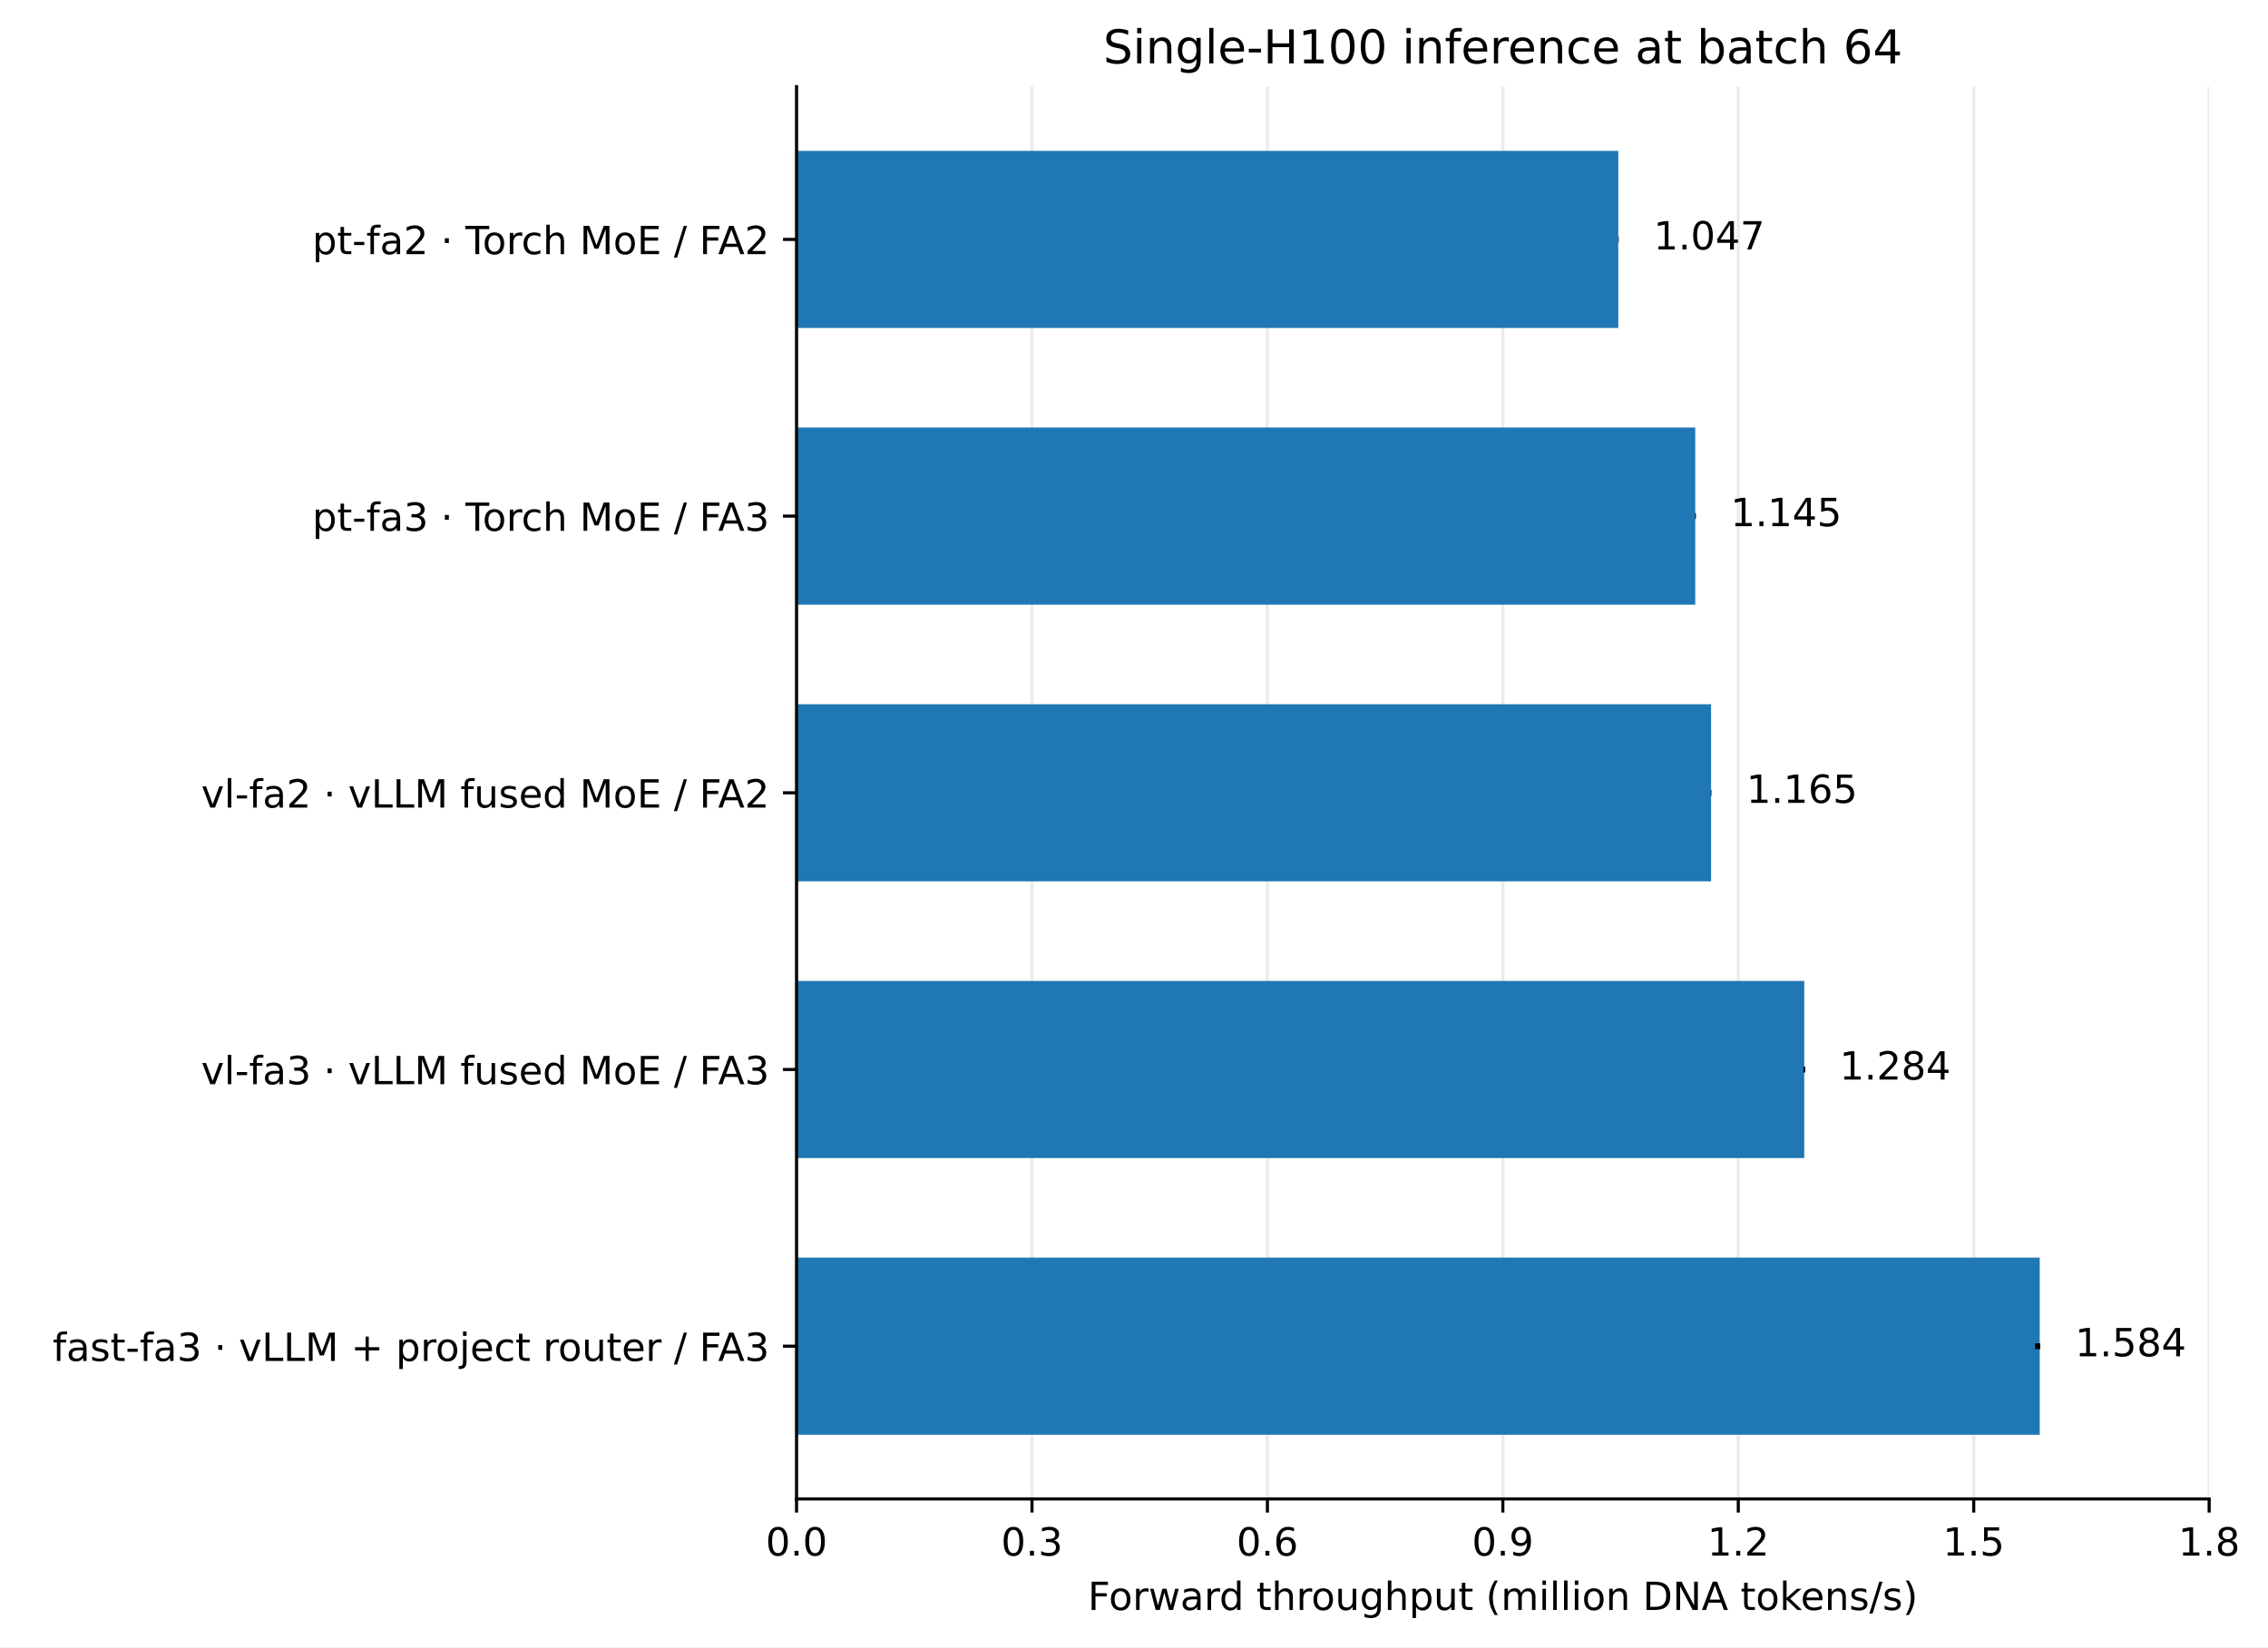
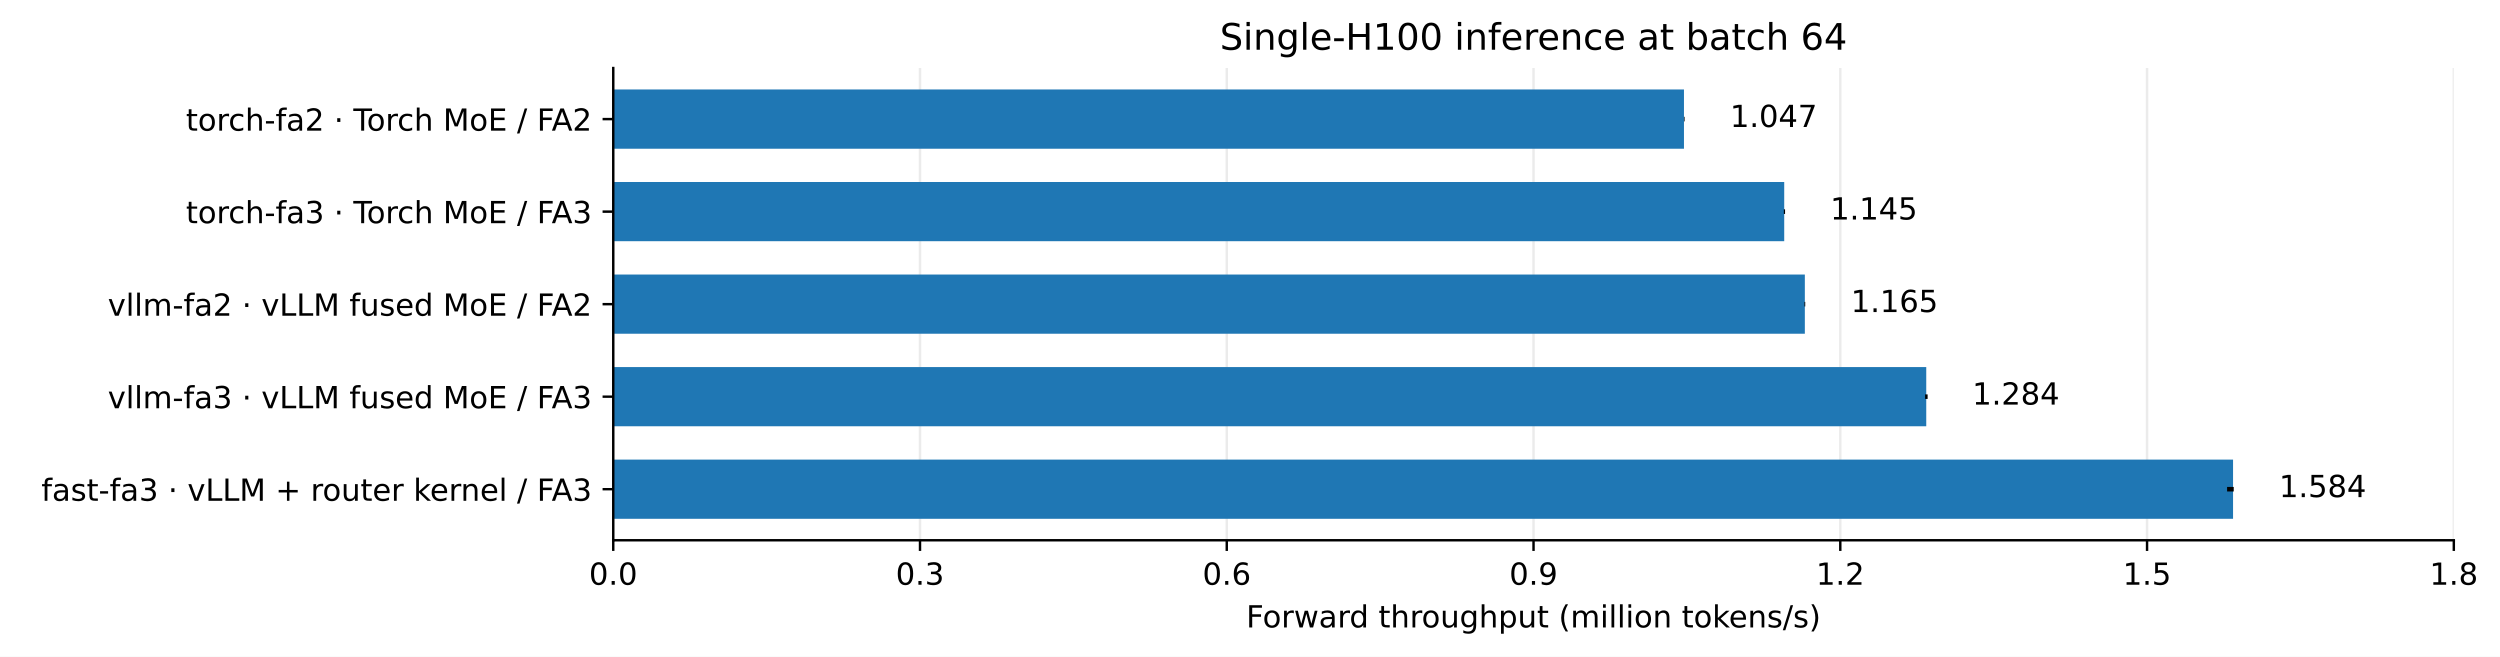
- <svg xmlns="http://www.w3.org/2000/svg" xmlns:xlink="http://www.w3.org/1999/xlink" width="583.963pt" height="424.237pt" viewBox="0 0 583.963 424.237" version="1.1">
+ <svg xmlns="http://www.w3.org/2000/svg" xmlns:xlink="http://www.w3.org/1999/xlink" width="820.137pt" height="215.437pt" viewBox="0 0 820.137 215.437" version="1.1">
  <defs>
    <style type="text/css">*{stroke-linejoin: round; stroke-linecap: butt}</style>
  </defs>
  <g id="figure_1">
    <g id="patch_1">
-       <path d="M 0 424.237 L 583.963 424.237 L 583.963 0 L 0 0 z " style="fill: #ffffff" />
+       <path d="M 0 215.437 L 820.137 215.437 L 820.137 0 L 0 0 z " style="fill: #ffffff" />
    </g>
    <g id="axes_1">
      <g id="patch_2">
-         <path d="M 205.094 386.036 L 568.811 386.036 L 568.811 22.318 L 205.094 22.318 z " style="fill: #ffffff" />
+         <path d="M 201.178 177.236 L 804.986 177.236 L 804.986 22.318 L 201.178 22.318 z " style="fill: #ffffff" />
      </g>
      <g id="matplotlib.axis_1">
        <g id="xtick_1">
          <g id="line2d_1">
-             <path d="M 205.094 386.036 L 205.094 22.318 " clip-path="url(#p32eefc3ccb)" style="fill: none; stroke: #b0b0b0; stroke-opacity: 0.25; stroke-width: 0.8; stroke-linecap: square" />
+             <path d="M 201.178 177.236 L 201.178 22.318 " clip-path="url(#p29ae210227)" style="fill: none; stroke: #b0b0b0; stroke-opacity: 0.25; stroke-width: 0.8; stroke-linecap: square" />
          </g>
          <g id="line2d_2">
            <defs>
              <path id="m1df4696433" d="M 0 0 L 0 3.5 " style="stroke: #000000; stroke-width: 0.8" />
            </defs>
            <g>
-               <use xlink:href="#m1df4696433" x="205.094" y="386.036" style="stroke: #000000; stroke-width: 0.8" />
+               <use xlink:href="#m1df4696433" x="201.178" y="177.236" style="stroke: #000000; stroke-width: 0.8" />
            </g>
          </g>
          <g id="text_1">
-             <text style="font-size: 10px; font-family: 'DejaVu Sans', 'Bitstream Vera Sans', 'Computer Modern Sans Serif', 'Lucida Grande', 'Verdana', 'Geneva', 'Lucid', 'Arial', 'Helvetica', 'Avant Garde', sans-serif; text-anchor: middle" x="205.094" y="400.633" transform="rotate(-0 205.0938 400.6334)">0.0</text>
+             <text style="font-size: 10px; font-family: 'DejaVu Sans', 'Bitstream Vera Sans', 'Computer Modern Sans Serif', 'Lucida Grande', 'Verdana', 'Geneva', 'Lucid', 'Arial', 'Helvetica', 'Avant Garde', sans-serif; text-anchor: middle" x="201.178" y="191.833" transform="rotate(-0 201.1781 191.8334)">0.0</text>
          </g>
        </g>
        <g id="xtick_2">
          <g id="line2d_3">
-             <path d="M 265.713 386.036 L 265.713 22.318 " clip-path="url(#p32eefc3ccb)" style="fill: none; stroke: #b0b0b0; stroke-opacity: 0.25; stroke-width: 0.8; stroke-linecap: square" />
+             <path d="M 301.813 177.236 L 301.813 22.318 " clip-path="url(#p29ae210227)" style="fill: none; stroke: #b0b0b0; stroke-opacity: 0.25; stroke-width: 0.8; stroke-linecap: square" />
          </g>
          <g id="line2d_4">
            <g>
-               <use xlink:href="#m1df4696433" x="265.713" y="386.036" style="stroke: #000000; stroke-width: 0.8" />
+               <use xlink:href="#m1df4696433" x="301.813" y="177.236" style="stroke: #000000; stroke-width: 0.8" />
            </g>
          </g>
          <g id="text_2">
-             <text style="font-size: 10px; font-family: 'DejaVu Sans', 'Bitstream Vera Sans', 'Computer Modern Sans Serif', 'Lucida Grande', 'Verdana', 'Geneva', 'Lucid', 'Arial', 'Helvetica', 'Avant Garde', sans-serif; text-anchor: middle" x="265.713" y="400.633" transform="rotate(-0 265.7134 400.6334)">0.3</text>
+             <text style="font-size: 10px; font-family: 'DejaVu Sans', 'Bitstream Vera Sans', 'Computer Modern Sans Serif', 'Lucida Grande', 'Verdana', 'Geneva', 'Lucid', 'Arial', 'Helvetica', 'Avant Garde', sans-serif; text-anchor: middle" x="301.813" y="191.833" transform="rotate(-0 301.8127 191.8334)">0.3</text>
          </g>
        </g>
        <g id="xtick_3">
          <g id="line2d_5">
-             <path d="M 326.333 386.036 L 326.333 22.318 " clip-path="url(#p32eefc3ccb)" style="fill: none; stroke: #b0b0b0; stroke-opacity: 0.25; stroke-width: 0.8; stroke-linecap: square" />
+             <path d="M 402.447 177.236 L 402.447 22.318 " clip-path="url(#p29ae210227)" style="fill: none; stroke: #b0b0b0; stroke-opacity: 0.25; stroke-width: 0.8; stroke-linecap: square" />
          </g>
          <g id="line2d_6">
            <g>
-               <use xlink:href="#m1df4696433" x="326.333" y="386.036" style="stroke: #000000; stroke-width: 0.8" />
+               <use xlink:href="#m1df4696433" x="402.447" y="177.236" style="stroke: #000000; stroke-width: 0.8" />
            </g>
          </g>
          <g id="text_3">
-             <text style="font-size: 10px; font-family: 'DejaVu Sans', 'Bitstream Vera Sans', 'Computer Modern Sans Serif', 'Lucida Grande', 'Verdana', 'Geneva', 'Lucid', 'Arial', 'Helvetica', 'Avant Garde', sans-serif; text-anchor: middle" x="326.333" y="400.633" transform="rotate(-0 326.333 400.6334)">0.6</text>
+             <text style="font-size: 10px; font-family: 'DejaVu Sans', 'Bitstream Vera Sans', 'Computer Modern Sans Serif', 'Lucida Grande', 'Verdana', 'Geneva', 'Lucid', 'Arial', 'Helvetica', 'Avant Garde', sans-serif; text-anchor: middle" x="402.447" y="191.833" transform="rotate(-0 402.4473 191.8334)">0.6</text>
          </g>
        </g>
        <g id="xtick_4">
          <g id="line2d_7">
-             <path d="M 386.953 386.036 L 386.953 22.318 " clip-path="url(#p32eefc3ccb)" style="fill: none; stroke: #b0b0b0; stroke-opacity: 0.25; stroke-width: 0.8; stroke-linecap: square" />
+             <path d="M 503.082 177.236 L 503.082 22.318 " clip-path="url(#p29ae210227)" style="fill: none; stroke: #b0b0b0; stroke-opacity: 0.25; stroke-width: 0.8; stroke-linecap: square" />
          </g>
          <g id="line2d_8">
            <g>
-               <use xlink:href="#m1df4696433" x="386.953" y="386.036" style="stroke: #000000; stroke-width: 0.8" />
+               <use xlink:href="#m1df4696433" x="503.082" y="177.236" style="stroke: #000000; stroke-width: 0.8" />
            </g>
          </g>
          <g id="text_4">
-             <text style="font-size: 10px; font-family: 'DejaVu Sans', 'Bitstream Vera Sans', 'Computer Modern Sans Serif', 'Lucida Grande', 'Verdana', 'Geneva', 'Lucid', 'Arial', 'Helvetica', 'Avant Garde', sans-serif; text-anchor: middle" x="386.953" y="400.633" transform="rotate(-0 386.9526 400.6334)">0.9</text>
+             <text style="font-size: 10px; font-family: 'DejaVu Sans', 'Bitstream Vera Sans', 'Computer Modern Sans Serif', 'Lucida Grande', 'Verdana', 'Geneva', 'Lucid', 'Arial', 'Helvetica', 'Avant Garde', sans-serif; text-anchor: middle" x="503.082" y="191.833" transform="rotate(-0 503.0819 191.8334)">0.9</text>
          </g>
        </g>
        <g id="xtick_5">
          <g id="line2d_9">
-             <path d="M 447.572 386.036 L 447.572 22.318 " clip-path="url(#p32eefc3ccb)" style="fill: none; stroke: #b0b0b0; stroke-opacity: 0.25; stroke-width: 0.8; stroke-linecap: square" />
+             <path d="M 603.716 177.236 L 603.716 22.318 " clip-path="url(#p29ae210227)" style="fill: none; stroke: #b0b0b0; stroke-opacity: 0.25; stroke-width: 0.8; stroke-linecap: square" />
          </g>
          <g id="line2d_10">
            <g>
-               <use xlink:href="#m1df4696433" x="447.572" y="386.036" style="stroke: #000000; stroke-width: 0.8" />
+               <use xlink:href="#m1df4696433" x="603.716" y="177.236" style="stroke: #000000; stroke-width: 0.8" />
            </g>
          </g>
          <g id="text_5">
-             <text style="font-size: 10px; font-family: 'DejaVu Sans', 'Bitstream Vera Sans', 'Computer Modern Sans Serif', 'Lucida Grande', 'Verdana', 'Geneva', 'Lucid', 'Arial', 'Helvetica', 'Avant Garde', sans-serif; text-anchor: middle" x="447.572" y="400.633" transform="rotate(-0 447.5722 400.6334)">1.2</text>
+             <text style="font-size: 10px; font-family: 'DejaVu Sans', 'Bitstream Vera Sans', 'Computer Modern Sans Serif', 'Lucida Grande', 'Verdana', 'Geneva', 'Lucid', 'Arial', 'Helvetica', 'Avant Garde', sans-serif; text-anchor: middle" x="603.716" y="191.833" transform="rotate(-0 603.7165 191.8334)">1.2</text>
          </g>
        </g>
        <g id="xtick_6">
          <g id="line2d_11">
-             <path d="M 508.192 386.036 L 508.192 22.318 " clip-path="url(#p32eefc3ccb)" style="fill: none; stroke: #b0b0b0; stroke-opacity: 0.25; stroke-width: 0.8; stroke-linecap: square" />
+             <path d="M 704.351 177.236 L 704.351 22.318 " clip-path="url(#p29ae210227)" style="fill: none; stroke: #b0b0b0; stroke-opacity: 0.25; stroke-width: 0.8; stroke-linecap: square" />
          </g>
          <g id="line2d_12">
            <g>
-               <use xlink:href="#m1df4696433" x="508.192" y="386.036" style="stroke: #000000; stroke-width: 0.8" />
+               <use xlink:href="#m1df4696433" x="704.351" y="177.236" style="stroke: #000000; stroke-width: 0.8" />
            </g>
          </g>
          <g id="text_6">
-             <text style="font-size: 10px; font-family: 'DejaVu Sans', 'Bitstream Vera Sans', 'Computer Modern Sans Serif', 'Lucida Grande', 'Verdana', 'Geneva', 'Lucid', 'Arial', 'Helvetica', 'Avant Garde', sans-serif; text-anchor: middle" x="508.192" y="400.633" transform="rotate(-0 508.1918 400.6334)">1.5</text>
+             <text style="font-size: 10px; font-family: 'DejaVu Sans', 'Bitstream Vera Sans', 'Computer Modern Sans Serif', 'Lucida Grande', 'Verdana', 'Geneva', 'Lucid', 'Arial', 'Helvetica', 'Avant Garde', sans-serif; text-anchor: middle" x="704.351" y="191.833" transform="rotate(-0 704.351 191.8334)">1.5</text>
          </g>
        </g>
        <g id="xtick_7">
          <g id="line2d_13">
-             <path d="M 568.811 386.036 L 568.811 22.318 " clip-path="url(#p32eefc3ccb)" style="fill: none; stroke: #b0b0b0; stroke-opacity: 0.25; stroke-width: 0.8; stroke-linecap: square" />
+             <path d="M 804.986 177.236 L 804.986 22.318 " clip-path="url(#p29ae210227)" style="fill: none; stroke: #b0b0b0; stroke-opacity: 0.25; stroke-width: 0.8; stroke-linecap: square" />
          </g>
          <g id="line2d_14">
            <g>
-               <use xlink:href="#m1df4696433" x="568.811" y="386.036" style="stroke: #000000; stroke-width: 0.8" />
+               <use xlink:href="#m1df4696433" x="804.986" y="177.236" style="stroke: #000000; stroke-width: 0.8" />
            </g>
          </g>
          <g id="text_7">
-             <text style="font-size: 10px; font-family: 'DejaVu Sans', 'Bitstream Vera Sans', 'Computer Modern Sans Serif', 'Lucida Grande', 'Verdana', 'Geneva', 'Lucid', 'Arial', 'Helvetica', 'Avant Garde', sans-serif; text-anchor: middle" x="568.811" y="400.633" transform="rotate(-0 568.8114 400.6334)">1.8</text>
+             <text style="font-size: 10px; font-family: 'DejaVu Sans', 'Bitstream Vera Sans', 'Computer Modern Sans Serif', 'Lucida Grande', 'Verdana', 'Geneva', 'Lucid', 'Arial', 'Helvetica', 'Avant Garde', sans-serif; text-anchor: middle" x="804.986" y="191.833" transform="rotate(-0 804.9856 191.8334)">1.8</text>
          </g>
        </g>
        <g id="text_8">
-           <text style="font-size: 10px; font-family: 'DejaVu Sans', 'Bitstream Vera Sans', 'Computer Modern Sans Serif', 'Lucida Grande', 'Verdana', 'Geneva', 'Lucid', 'Arial', 'Helvetica', 'Avant Garde', sans-serif; text-anchor: middle" x="386.953" y="414.634" transform="rotate(-0 386.9526 414.6342)">Forward throughput (million DNA tokens/s)</text>
+           <text style="font-size: 10px; font-family: 'DejaVu Sans', 'Bitstream Vera Sans', 'Computer Modern Sans Serif', 'Lucida Grande', 'Verdana', 'Geneva', 'Lucid', 'Arial', 'Helvetica', 'Avant Garde', sans-serif; text-anchor: middle" x="503.082" y="205.834" transform="rotate(-0 503.0819 205.8342)">Forward throughput (million tokens/s)</text>
        </g>
      </g>
      <g id="matplotlib.axis_2">
        <g id="ytick_1">
          <g id="line2d_15">
            <defs>
              <path id="mf7d69f7e69" d="M 0 0 L -3.5 0 " style="stroke: #000000; stroke-width: 0.8" />
            </defs>
            <g>
-               <use xlink:href="#mf7d69f7e69" x="205.094" y="61.654" style="stroke: #000000; stroke-width: 0.8" />
+               <use xlink:href="#mf7d69f7e69" x="201.178" y="39.073" style="stroke: #000000; stroke-width: 0.8" />
            </g>
          </g>
          <g id="text_9">
-             <text style="font-size: 10px; font-family: 'DejaVu Sans', 'Bitstream Vera Sans', 'Computer Modern Sans Serif', 'Lucida Grande', 'Verdana', 'Geneva', 'Lucid', 'Arial', 'Helvetica', 'Avant Garde', sans-serif; text-anchor: end" x="198.094" y="65.454" transform="rotate(-0 198.0938 65.45358)">pt-fa2  ·  Torch MoE / FA2</text>
+             <text style="font-size: 10px; font-family: 'DejaVu Sans', 'Bitstream Vera Sans', 'Computer Modern Sans Serif', 'Lucida Grande', 'Verdana', 'Geneva', 'Lucid', 'Arial', 'Helvetica', 'Avant Garde', sans-serif; text-anchor: end" x="194.178" y="42.872" transform="rotate(-0 194.1781 42.87176)">torch-fa2  ·  Torch MoE / FA2</text>
          </g>
        </g>
        <g id="ytick_2">
          <g id="line2d_16">
            <g>
-               <use xlink:href="#mf7d69f7e69" x="205.094" y="132.916" style="stroke: #000000; stroke-width: 0.8" />
+               <use xlink:href="#mf7d69f7e69" x="201.178" y="69.425" style="stroke: #000000; stroke-width: 0.8" />
            </g>
          </g>
          <g id="text_10">
-             <text style="font-size: 10px; font-family: 'DejaVu Sans', 'Bitstream Vera Sans', 'Computer Modern Sans Serif', 'Lucida Grande', 'Verdana', 'Geneva', 'Lucid', 'Arial', 'Helvetica', 'Avant Garde', sans-serif; text-anchor: end" x="198.094" y="136.715" transform="rotate(-0 198.0938 136.7149)">pt-fa3  ·  Torch MoE / FA3</text>
+             <text style="font-size: 10px; font-family: 'DejaVu Sans', 'Bitstream Vera Sans', 'Computer Modern Sans Serif', 'Lucida Grande', 'Verdana', 'Geneva', 'Lucid', 'Arial', 'Helvetica', 'Avant Garde', sans-serif; text-anchor: end" x="194.178" y="73.224" transform="rotate(-0 194.1781 73.22397)">torch-fa3  ·  Torch MoE / FA3</text>
          </g>
        </g>
        <g id="ytick_3">
          <g id="line2d_17">
            <g>
-               <use xlink:href="#mf7d69f7e69" x="205.094" y="204.177" style="stroke: #000000; stroke-width: 0.8" />
+               <use xlink:href="#mf7d69f7e69" x="201.178" y="99.777" style="stroke: #000000; stroke-width: 0.8" />
            </g>
          </g>
          <g id="text_11">
-             <text style="font-size: 10px; font-family: 'DejaVu Sans', 'Bitstream Vera Sans', 'Computer Modern Sans Serif', 'Lucida Grande', 'Verdana', 'Geneva', 'Lucid', 'Arial', 'Helvetica', 'Avant Garde', sans-serif; text-anchor: end" x="198.094" y="207.976" transform="rotate(-0 198.0938 207.9762)">vl-fa2  ·  vLLM fused MoE / FA2</text>
+             <text style="font-size: 10px; font-family: 'DejaVu Sans', 'Bitstream Vera Sans', 'Computer Modern Sans Serif', 'Lucida Grande', 'Verdana', 'Geneva', 'Lucid', 'Arial', 'Helvetica', 'Avant Garde', sans-serif; text-anchor: end" x="194.178" y="103.576" transform="rotate(-0 194.1781 103.5762)">vllm-fa2  ·  vLLM fused MoE / FA2</text>
          </g>
        </g>
        <g id="ytick_4">
          <g id="line2d_18">
            <g>
-               <use xlink:href="#mf7d69f7e69" x="205.094" y="275.438" style="stroke: #000000; stroke-width: 0.8" />
+               <use xlink:href="#mf7d69f7e69" x="201.178" y="130.129" style="stroke: #000000; stroke-width: 0.8" />
            </g>
          </g>
          <g id="text_12">
-             <text style="font-size: 10px; font-family: 'DejaVu Sans', 'Bitstream Vera Sans', 'Computer Modern Sans Serif', 'Lucida Grande', 'Verdana', 'Geneva', 'Lucid', 'Arial', 'Helvetica', 'Avant Garde', sans-serif; text-anchor: end" x="198.094" y="279.237" transform="rotate(-0 198.0938 279.2375)">vl-fa3  ·  vLLM fused MoE / FA3</text>
+             <text style="font-size: 10px; font-family: 'DejaVu Sans', 'Bitstream Vera Sans', 'Computer Modern Sans Serif', 'Lucida Grande', 'Verdana', 'Geneva', 'Lucid', 'Arial', 'Helvetica', 'Avant Garde', sans-serif; text-anchor: end" x="194.178" y="133.928" transform="rotate(-0 194.1781 133.9284)">vllm-fa3  ·  vLLM fused MoE / FA3</text>
          </g>
        </g>
        <g id="ytick_5">
          <g id="line2d_19">
            <g>
-               <use xlink:href="#mf7d69f7e69" x="205.094" y="346.7" style="stroke: #000000; stroke-width: 0.8" />
+               <use xlink:href="#mf7d69f7e69" x="201.178" y="160.481" style="stroke: #000000; stroke-width: 0.8" />
            </g>
          </g>
          <g id="text_13">
-             <text style="font-size: 10px; font-family: 'DejaVu Sans', 'Bitstream Vera Sans', 'Computer Modern Sans Serif', 'Lucida Grande', 'Verdana', 'Geneva', 'Lucid', 'Arial', 'Helvetica', 'Avant Garde', sans-serif; text-anchor: end" x="198.094" y="350.499" transform="rotate(-0 198.0938 350.4988)">fast-fa3  ·  vLLM + project router / FA3</text>
+             <text style="font-size: 10px; font-family: 'DejaVu Sans', 'Bitstream Vera Sans', 'Computer Modern Sans Serif', 'Lucida Grande', 'Verdana', 'Geneva', 'Lucid', 'Arial', 'Helvetica', 'Avant Garde', sans-serif; text-anchor: end" x="194.178" y="164.281" transform="rotate(-0 194.1781 164.2806)">fast-fa3  ·  vLLM + router kernel / FA3</text>
          </g>
        </g>
      </g>
      <g id="patch_3">
-         <path d="M 205.094 38.851 L 416.682 38.851 L 416.682 84.458 L 205.094 84.458 z " clip-path="url(#p32eefc3ccb)" style="fill: #1f77b4" />
+         <path d="M 201.178 29.36 L 552.435 29.36 L 552.435 48.785 L 201.178 48.785 z " clip-path="url(#p29ae210227)" style="fill: #1f77b4" />
      </g>
      <g id="patch_4">
-         <path d="M 205.094 110.112 L 436.491 110.112 L 436.491 155.719 L 205.094 155.719 z " clip-path="url(#p32eefc3ccb)" style="fill: #1f77b4" />
+         <path d="M 201.178 59.712 L 585.321 59.712 L 585.321 79.137 L 201.178 79.137 z " clip-path="url(#p29ae210227)" style="fill: #1f77b4" />
      </g>
      <g id="patch_5">
-         <path d="M 205.094 181.373 L 440.567 181.373 L 440.567 226.981 L 205.094 226.981 z " clip-path="url(#p32eefc3ccb)" style="fill: #1f77b4" />
+         <path d="M 201.178 90.064 L 592.088 90.064 L 592.088 109.49 L 201.178 109.49 z " clip-path="url(#p29ae210227)" style="fill: #1f77b4" />
      </g>
      <g id="patch_6">
-         <path d="M 205.094 252.635 L 464.558 252.635 L 464.558 298.242 L 205.094 298.242 z " clip-path="url(#p32eefc3ccb)" style="fill: #1f77b4" />
+         <path d="M 201.178 120.416 L 631.915 120.416 L 631.915 139.842 L 201.178 139.842 z " clip-path="url(#p29ae210227)" style="fill: #1f77b4" />
      </g>
      <g id="patch_7">
-         <path d="M 205.094 323.896 L 525.187 323.896 L 525.187 369.503 L 205.094 369.503 z " clip-path="url(#p32eefc3ccb)" style="fill: #1f77b4" />
+         <path d="M 201.178 150.769 L 732.564 150.769 L 732.564 170.194 L 201.178 170.194 z " clip-path="url(#p29ae210227)" style="fill: #1f77b4" />
      </g>
      <g id="LineCollection_1">
-         <path d="M 416.678 61.654 L 416.804 61.654 " clip-path="url(#p32eefc3ccb)" style="fill: none; stroke: #000000; stroke-width: 1.5" />
-         <path d="M 436.415 132.916 L 436.657 132.916 " clip-path="url(#p32eefc3ccb)" style="fill: none; stroke: #000000; stroke-width: 1.5" />
-         <path d="M 440.481 204.177 L 440.647 204.177 " clip-path="url(#p32eefc3ccb)" style="fill: none; stroke: #000000; stroke-width: 1.5" />
-         <path d="M 464.333 275.438 L 464.829 275.438 " clip-path="url(#p32eefc3ccb)" style="fill: none; stroke: #000000; stroke-width: 1.5" />
-         <path d="M 524.008 346.7 L 525.32 346.7 " clip-path="url(#p32eefc3ccb)" style="fill: none; stroke: #000000; stroke-width: 1.5" />
+         <path d="M 552.428 39.073 L 552.639 39.073 " clip-path="url(#p29ae210227)" style="fill: none; stroke: #000000; stroke-width: 1.5" />
+         <path d="M 585.195 69.425 L 585.597 69.425 " clip-path="url(#p29ae210227)" style="fill: none; stroke: #000000; stroke-width: 1.5" />
+         <path d="M 591.945 99.777 L 592.22 99.777 " clip-path="url(#p29ae210227)" style="fill: none; stroke: #000000; stroke-width: 1.5" />
+         <path d="M 631.541 130.129 L 632.365 130.129 " clip-path="url(#p29ae210227)" style="fill: none; stroke: #000000; stroke-width: 1.5" />
+         <path d="M 730.607 160.481 L 732.785 160.481 " clip-path="url(#p29ae210227)" style="fill: none; stroke: #000000; stroke-width: 1.5" />
      </g>
      <g id="patch_8">
-         <path d="M 205.094 386.036 L 205.094 22.318 " style="fill: none; stroke: #000000; stroke-width: 0.8; stroke-linejoin: miter; stroke-linecap: square" />
+         <path d="M 201.178 177.236 L 201.178 22.318 " style="fill: none; stroke: #000000; stroke-width: 0.8; stroke-linejoin: miter; stroke-linecap: square" />
      </g>
      <g id="patch_9">
-         <path d="M 205.094 386.036 L 568.811 386.036 " style="fill: none; stroke: #000000; stroke-width: 0.8; stroke-linejoin: miter; stroke-linecap: square" />
+         <path d="M 201.178 177.236 L 804.986 177.236 " style="fill: none; stroke: #000000; stroke-width: 0.8; stroke-linejoin: miter; stroke-linecap: square" />
      </g>
      <g id="text_14">
-         <text style="font-size: 10px; font-family: 'DejaVu Sans', 'Bitstream Vera Sans', 'Computer Modern Sans Serif', 'Lucida Grande', 'Verdana', 'Geneva', 'Lucid', 'Arial', 'Helvetica', 'Avant Garde', sans-serif; text-anchor: start" x="425.775" y="64.252" transform="rotate(-0 425.7745 64.25202)">1.047</text>
+         <text style="font-size: 10px; font-family: 'DejaVu Sans', 'Bitstream Vera Sans', 'Computer Modern Sans Serif', 'Lucida Grande', 'Verdana', 'Geneva', 'Lucid', 'Arial', 'Helvetica', 'Avant Garde', sans-serif; text-anchor: start" x="567.53" y="41.67" transform="rotate(-0 567.5302 41.6702)">1.047</text>
      </g>
      <g id="text_15">
-         <text style="font-size: 10px; font-family: 'DejaVu Sans', 'Bitstream Vera Sans', 'Computer Modern Sans Serif', 'Lucida Grande', 'Verdana', 'Geneva', 'Lucid', 'Arial', 'Helvetica', 'Avant Garde', sans-serif; text-anchor: start" x="445.584" y="135.513" transform="rotate(-0 445.5842 135.5133)">1.145</text>
+         <text style="font-size: 10px; font-family: 'DejaVu Sans', 'Bitstream Vera Sans', 'Computer Modern Sans Serif', 'Lucida Grande', 'Verdana', 'Geneva', 'Lucid', 'Arial', 'Helvetica', 'Avant Garde', sans-serif; text-anchor: start" x="600.416" y="72.022" transform="rotate(-0 600.4162 72.0224)">1.145</text>
      </g>
      <g id="text_16">
-         <text style="font-size: 10px; font-family: 'DejaVu Sans', 'Bitstream Vera Sans', 'Computer Modern Sans Serif', 'Lucida Grande', 'Verdana', 'Geneva', 'Lucid', 'Arial', 'Helvetica', 'Avant Garde', sans-serif; text-anchor: start" x="449.66" y="206.775" transform="rotate(-0 449.6604 206.7746)">1.165</text>
+         <text style="font-size: 10px; font-family: 'DejaVu Sans', 'Bitstream Vera Sans', 'Computer Modern Sans Serif', 'Lucida Grande', 'Verdana', 'Geneva', 'Lucid', 'Arial', 'Helvetica', 'Avant Garde', sans-serif; text-anchor: start" x="607.183" y="102.375" transform="rotate(-0 607.183 102.3746)">1.165</text>
      </g>
      <g id="text_17">
-         <text style="font-size: 10px; font-family: 'DejaVu Sans', 'Bitstream Vera Sans', 'Computer Modern Sans Serif', 'Lucida Grande', 'Verdana', 'Geneva', 'Lucid', 'Arial', 'Helvetica', 'Avant Garde', sans-serif; text-anchor: start" x="473.651" y="278.036" transform="rotate(-0 473.6513 278.0359)">1.284</text>
+         <text style="font-size: 10px; font-family: 'DejaVu Sans', 'Bitstream Vera Sans', 'Computer Modern Sans Serif', 'Lucida Grande', 'Verdana', 'Geneva', 'Lucid', 'Arial', 'Helvetica', 'Avant Garde', sans-serif; text-anchor: start" x="647.01" y="132.727" transform="rotate(-0 647.0104 132.7268)">1.284</text>
      </g>
      <g id="text_18">
-         <text style="font-size: 10px; font-family: 'DejaVu Sans', 'Bitstream Vera Sans', 'Computer Modern Sans Serif', 'Lucida Grande', 'Verdana', 'Geneva', 'Lucid', 'Arial', 'Helvetica', 'Avant Garde', sans-serif; text-anchor: start" x="534.28" y="349.297" transform="rotate(-0 534.2795 349.2972)">1.584</text>
+         <text style="font-size: 10px; font-family: 'DejaVu Sans', 'Bitstream Vera Sans', 'Computer Modern Sans Serif', 'Lucida Grande', 'Verdana', 'Geneva', 'Lucid', 'Arial', 'Helvetica', 'Avant Garde', sans-serif; text-anchor: start" x="747.659" y="163.079" transform="rotate(-0 747.6593 163.079)">1.584</text>
      </g>
      <g id="text_19">
-         <text style="font-size: 12px; font-family: 'DejaVu Sans', 'Bitstream Vera Sans', 'Computer Modern Sans Serif', 'Lucida Grande', 'Verdana', 'Geneva', 'Lucid', 'Arial', 'Helvetica', 'Avant Garde', sans-serif; text-anchor: middle" x="386.953" y="16.318" transform="rotate(-0 386.9526 16.31812)">Single-H100 inference at batch 64</text>
+         <text style="font-size: 12px; font-family: 'DejaVu Sans', 'Bitstream Vera Sans', 'Computer Modern Sans Serif', 'Lucida Grande', 'Verdana', 'Geneva', 'Lucid', 'Arial', 'Helvetica', 'Avant Garde', sans-serif; text-anchor: middle" x="503.082" y="16.318" transform="rotate(-0 503.0819 16.31812)">Single-H100 inference at batch 64</text>
      </g>
    </g>
  </g>
  <defs>
-     <clipPath id="p32eefc3ccb">
-       <rect x="205.094" y="22.318" width="363.718" height="363.718" />
+     <clipPath id="p29ae210227">
+       <rect x="201.178" y="22.318" width="603.808" height="154.918" />
    </clipPath>
  </defs>
</svg>
